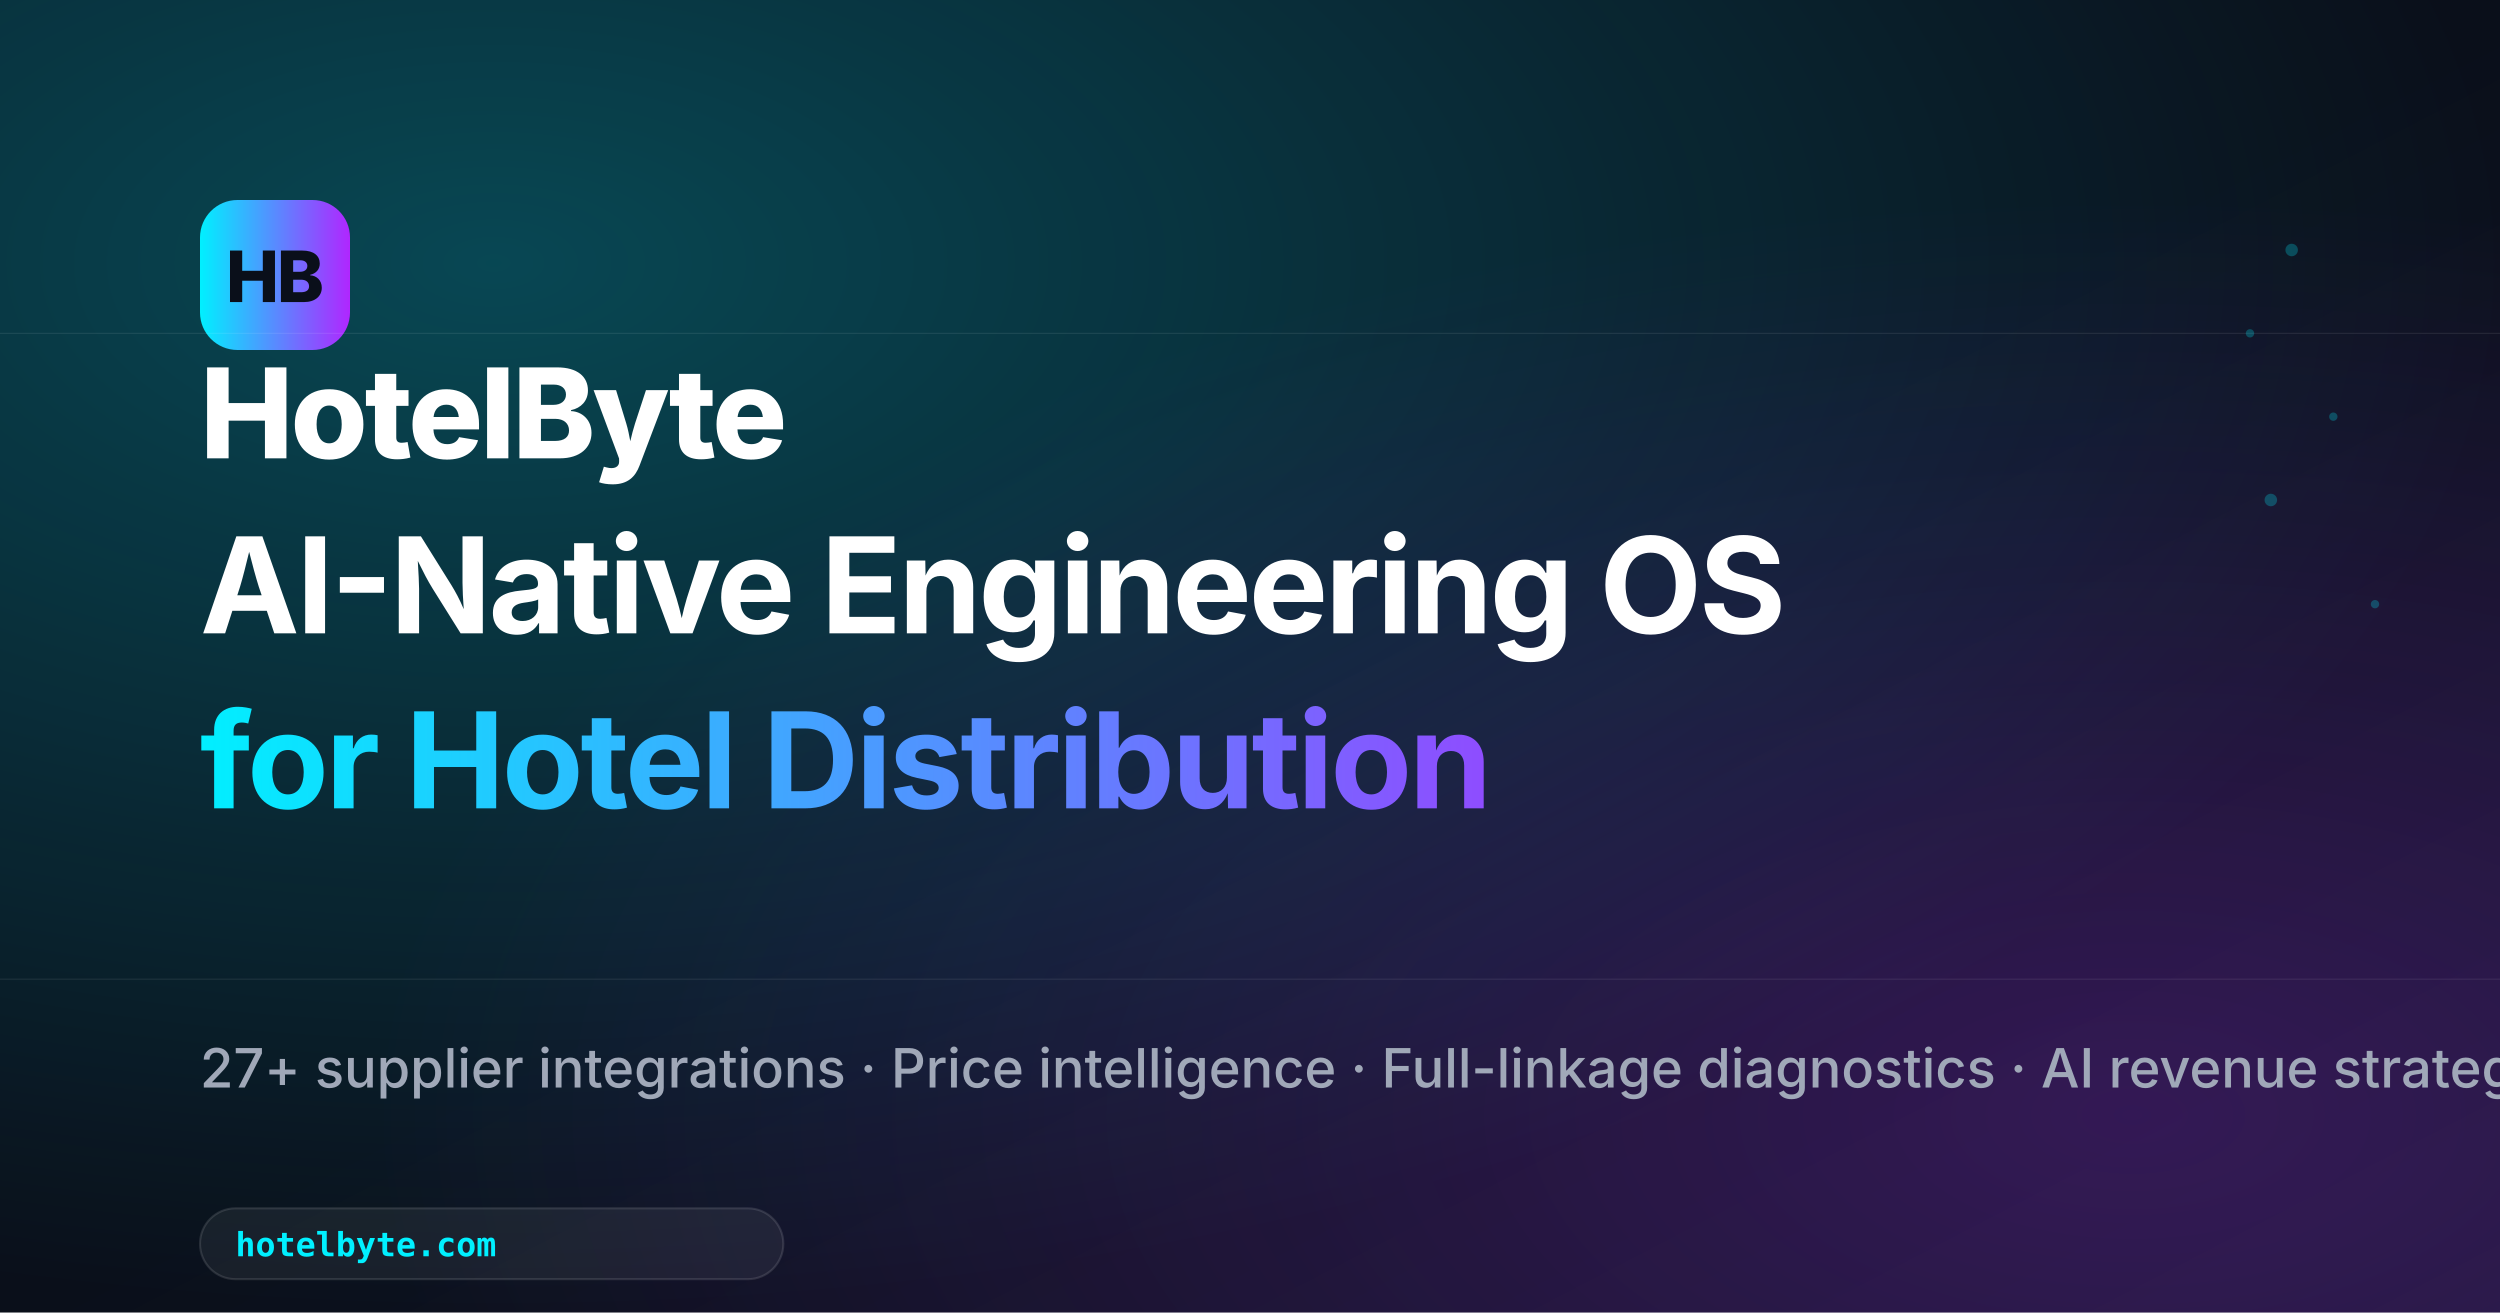
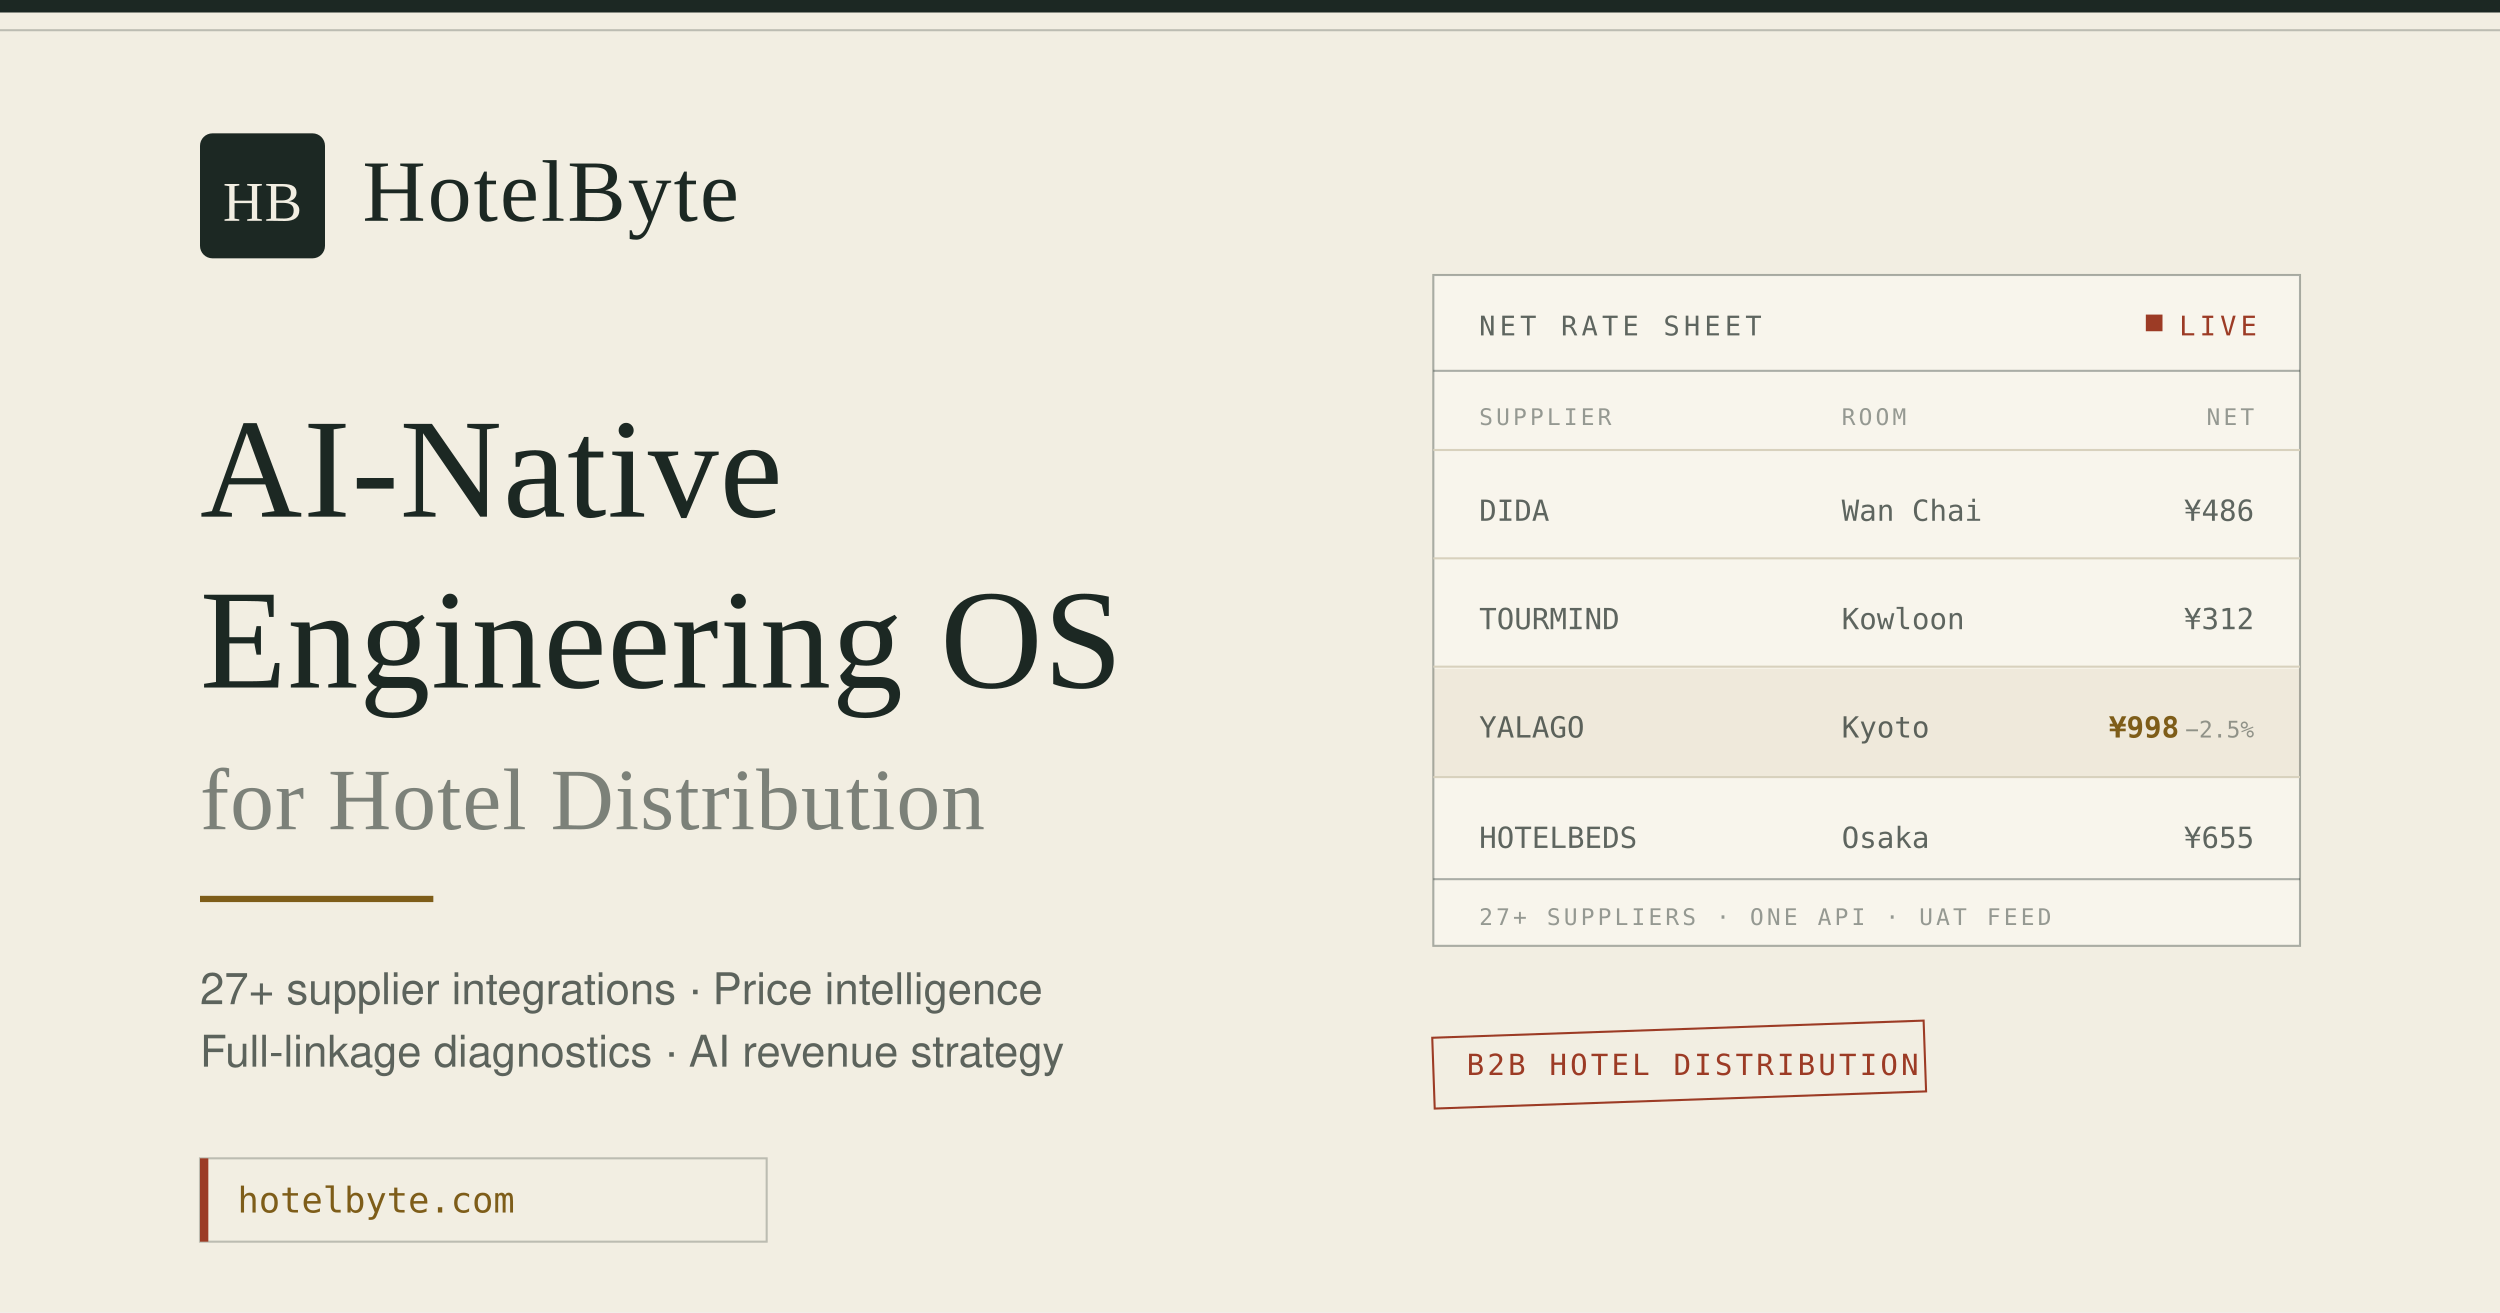
- <svg xmlns="http://www.w3.org/2000/svg" viewBox="0 0 1200 630" width="1200" height="630" role="img" aria-label="HotelByte — AI-Native Engineering OS for Hotel Distribution">
+ <svg xmlns="http://www.w3.org/2000/svg" viewBox="0 0 1200 630" width="1200" height="630" role="img" aria-label="HotelByte — AI-Native hotel distribution infrastructure">
  <defs>
-     <linearGradient id="bg" x1="0" y1="0" x2="1" y2="1">
-       <stop offset="0%" stop-color="#0a0f1a" />
-       <stop offset="50%" stop-color="#0a0f1a" />
-       <stop offset="100%" stop-color="#13182a" />
-     </linearGradient>
-     <linearGradient id="text" x1="0" y1="0" x2="1" y2="0">
-       <stop offset="0%" stop-color="#00f0ff" />
-       <stop offset="100%" stop-color="#b026ff" />
-     </linearGradient>
-     <radialGradient id="glow" cx="0.2" cy="0.2" r="0.8">
-       <stop offset="0%" stop-color="#00f0ff" stop-opacity="0.25" />
-       <stop offset="100%" stop-color="#00f0ff" stop-opacity="0" />
-     </radialGradient>
-     <radialGradient id="glow2" cx="0.85" cy="0.85" r="0.7">
-       <stop offset="0%" stop-color="#b026ff" stop-opacity="0.22" />
-       <stop offset="100%" stop-color="#b026ff" stop-opacity="0" />
-     </radialGradient>
-     <filter id="soft" x="-10%" y="-10%" width="120%" height="120%">
-       <feGaussianBlur stdDeviation="0.4" />
-     </filter>
+     <style>
+       .serif { font-family: Georgia, 'Times New Roman', serif; }
+       .sans  { font-family: 'Helvetica Neue', Helvetica, Arial, sans-serif; }
+       .mono  { font-family: ui-monospace, SFMono-Regular, Menlo, Consolas, monospace; }
+     </style>
  </defs>
-   <rect width="1200" height="630" fill="url(#bg)" />
-   <rect width="1200" height="630" fill="url(#glow)" />
-   <rect width="1200" height="630" fill="url(#glow2)" />
-   <g transform="translate(96, 96)">
-     <rect width="72" height="72" rx="18" fill="url(#text)" />
-     <text x="36" y="49" font-family="ui-sans-serif, system-ui, -apple-system, 'Inter', sans-serif" font-weight="800" font-size="34" fill="#0a0f1a" text-anchor="middle" letter-spacing="-1">HB</text>
+   <rect width="1200" height="630" fill="#F2EEE2" />
+   <rect x="0" y="0" width="1200" height="6" fill="#1C2823" />
+   <rect x="0" y="14" width="1200" height="1" fill="#1C2823" opacity="0.25" />
+   <g transform="translate(96, 64)">
+     <rect width="60" height="60" rx="6" fill="#1C2823" />
+     <text x="30" y="42" class="serif" font-size="27" fill="#F2EEE2" text-anchor="middle" letter-spacing="0.5">HB</text>
  </g>
-   <g transform="translate(96, 220)">
-     <text font-family="ui-sans-serif, system-ui, -apple-system, 'Inter', sans-serif" font-weight="800" font-size="60" fill="#ffffff" letter-spacing="-1.5">HotelByte</text>
+   <text x="174" y="106" class="serif" font-size="42" fill="#1C2823" letter-spacing="1">HotelByte</text>
+   <text x="96" y="248" class="serif" font-size="68" fill="#1C2823" letter-spacing="0.5">AI-Native</text>
+   <text x="96" y="330" class="serif" font-size="68" fill="#1C2823" letter-spacing="0.5">Engineering OS</text>
+   <text x="96" y="398" class="serif" font-size="42" fill="#1C2823" opacity="0.55" letter-spacing="0.5">for Hotel Distribution</text>
+   <rect x="96" y="430" width="112" height="3" fill="#7E5D19" />
+   <text x="96" y="482" class="sans" font-size="21" fill="#1C2823" opacity="0.7">27+ supplier integrations · Price intelligence</text>
+   <text x="96" y="512" class="sans" font-size="21" fill="#1C2823" opacity="0.7">Full-linkage diagnostics · AI revenue strategy</text>
+   <g transform="translate(96, 556)">
+     <rect width="272" height="40" fill="none" stroke="#1C2823" stroke-opacity="0.25" />
+     <rect width="4" height="40" fill="#9C3B25" />
+     <text x="18" y="26" class="mono" font-size="17" fill="#7E5D19">hotelbyte.com</text>
  </g>
-   <g transform="translate(96, 304)">
-     <text font-family="ui-sans-serif, system-ui, -apple-system, 'Inter', sans-serif" font-weight="700" font-size="64" letter-spacing="-1.5">
-       <tspan fill="#ffffff">AI-Native Engineering OS</tspan>
-       <tspan x="0" dy="84" fill="url(#text)">for Hotel Distribution</tspan>
-     </text>
+   <g transform="translate(688, 132)">
+     <rect width="416" height="322" fill="#F8F5EC" stroke="#1C2823" stroke-opacity="0.35" />
+     <text x="22" y="29" class="mono" font-size="13" fill="#1C2823" opacity="0.7" letter-spacing="2">NET RATE SHEET</text>
+     <rect x="342" y="19" width="8" height="8" fill="#9C3B25" />
+     <text x="358" y="29" class="mono" font-size="13" fill="#9C3B25" letter-spacing="2">LIVE</text>
+     <line x1="0" y1="46" x2="416" y2="46" stroke="#1C2823" stroke-opacity="0.35" />
+     <text x="22" y="72" class="mono" font-size="11" fill="#1C2823" opacity="0.45" letter-spacing="1.5">SUPPLIER</text>
+     <text x="196" y="72" class="mono" font-size="11" fill="#1C2823" opacity="0.45" letter-spacing="1.5">ROOM</text>
+     <text x="394" y="72" class="mono" font-size="11" fill="#1C2823" opacity="0.45" letter-spacing="1.5" text-anchor="end">NET</text>
+     <line x1="0" y1="84" x2="416" y2="84" stroke="#D8D1BD" />
+     <text x="22" y="118" class="mono" font-size="14" fill="#1C2823" opacity="0.7">DIDA</text>
+     <text x="196" y="118" class="mono" font-size="14" fill="#1C2823" opacity="0.7">Wan Chai</text>
+     <text x="394" y="118" class="mono" font-size="14" fill="#1C2823" opacity="0.7" text-anchor="end">¥486</text>
+     <line x1="0" y1="136" x2="416" y2="136" stroke="#D8D1BD" />
+     <text x="22" y="170" class="mono" font-size="14" fill="#1C2823" opacity="0.7">TOURMIND</text>
+     <text x="196" y="170" class="mono" font-size="14" fill="#1C2823" opacity="0.7">Kowloon</text>
+     <text x="394" y="170" class="mono" font-size="14" fill="#1C2823" opacity="0.7" text-anchor="end">¥312</text>
+     <line x1="0" y1="188" x2="416" y2="188" stroke="#D8D1BD" />
+     <rect x="0" y="189" width="416" height="52" fill="#7E5D19" opacity="0.08" />
+     <text x="22" y="222" class="mono" font-size="14" fill="#1C2823" opacity="0.7">YALAGO</text>
+     <text x="196" y="222" class="mono" font-size="14" fill="#1C2823" opacity="0.7">Kyoto</text>
+     <text x="358" y="222" class="mono" font-size="14" fill="#7E5D19" font-weight="bold" text-anchor="end">¥998</text>
+     <text x="394" y="222" class="mono" font-size="11" fill="#1C2823" opacity="0.45" text-anchor="end">−2.5%</text>
+     <line x1="0" y1="241" x2="416" y2="241" stroke="#D8D1BD" />
+     <text x="22" y="275" class="mono" font-size="14" fill="#1C2823" opacity="0.7">HOTELBEDS</text>
+     <text x="196" y="275" class="mono" font-size="14" fill="#1C2823" opacity="0.7">Osaka</text>
+     <text x="394" y="275" class="mono" font-size="14" fill="#1C2823" opacity="0.7" text-anchor="end">¥655</text>
+     <line x1="0" y1="290" x2="416" y2="290" stroke="#1C2823" stroke-opacity="0.35" />
+     <text x="22" y="312" class="mono" font-size="11" fill="#1C2823" opacity="0.45" letter-spacing="1.5">27+ SUPPLIERS · ONE API · UAT FEED</text>
  </g>
-   <g transform="translate(96, 522)">
-     <text font-family="ui-sans-serif, system-ui, -apple-system, 'Inter', sans-serif" font-weight="500" font-size="26" fill="#a0a8b8" letter-spacing="0">
-       27+ supplier integrations · Price intelligence · Full-linkage diagnostics · AI revenue strategy
-     </text>
-   </g>
-   <g transform="translate(96, 580)">
-     <rect width="280" height="34" rx="17" fill="#ffffff" fill-opacity="0.06" stroke="#ffffff" stroke-opacity="0.12" />
-     <text x="17" y="23" font-family="ui-monospace, SFMono-Regular, Menlo, monospace" font-weight="600" font-size="16" fill="#00f0ff">hotelbyte.com</text>
-   </g>
-   <g opacity="0.18" stroke="#ffffff" stroke-opacity="0.5" stroke-width="0.5">
-     <line x1="0" y1="160" x2="1200" y2="160" />
-     <line x1="0" y1="470" x2="1200" y2="470" />
-   </g>
-   <g opacity="0.25" fill="#00f0ff">
-     <circle cx="1100" cy="120" r="3" />
-     <circle cx="1080" cy="160" r="2" />
-     <circle cx="1120" cy="200" r="2" />
-     <circle cx="1090" cy="240" r="3" />
-     <circle cx="1140" cy="290" r="2" />
+   <g transform="translate(688, 494)">
+     <rect x="0" y="0" width="236" height="34" fill="none" stroke="#9C3B25" transform="rotate(-2 118 17)" />
+     <text x="16" y="22" class="mono" font-size="14" fill="#9C3B25" letter-spacing="1.5">B2B HOTEL DISTRIBUTION</text>
  </g>
</svg>
